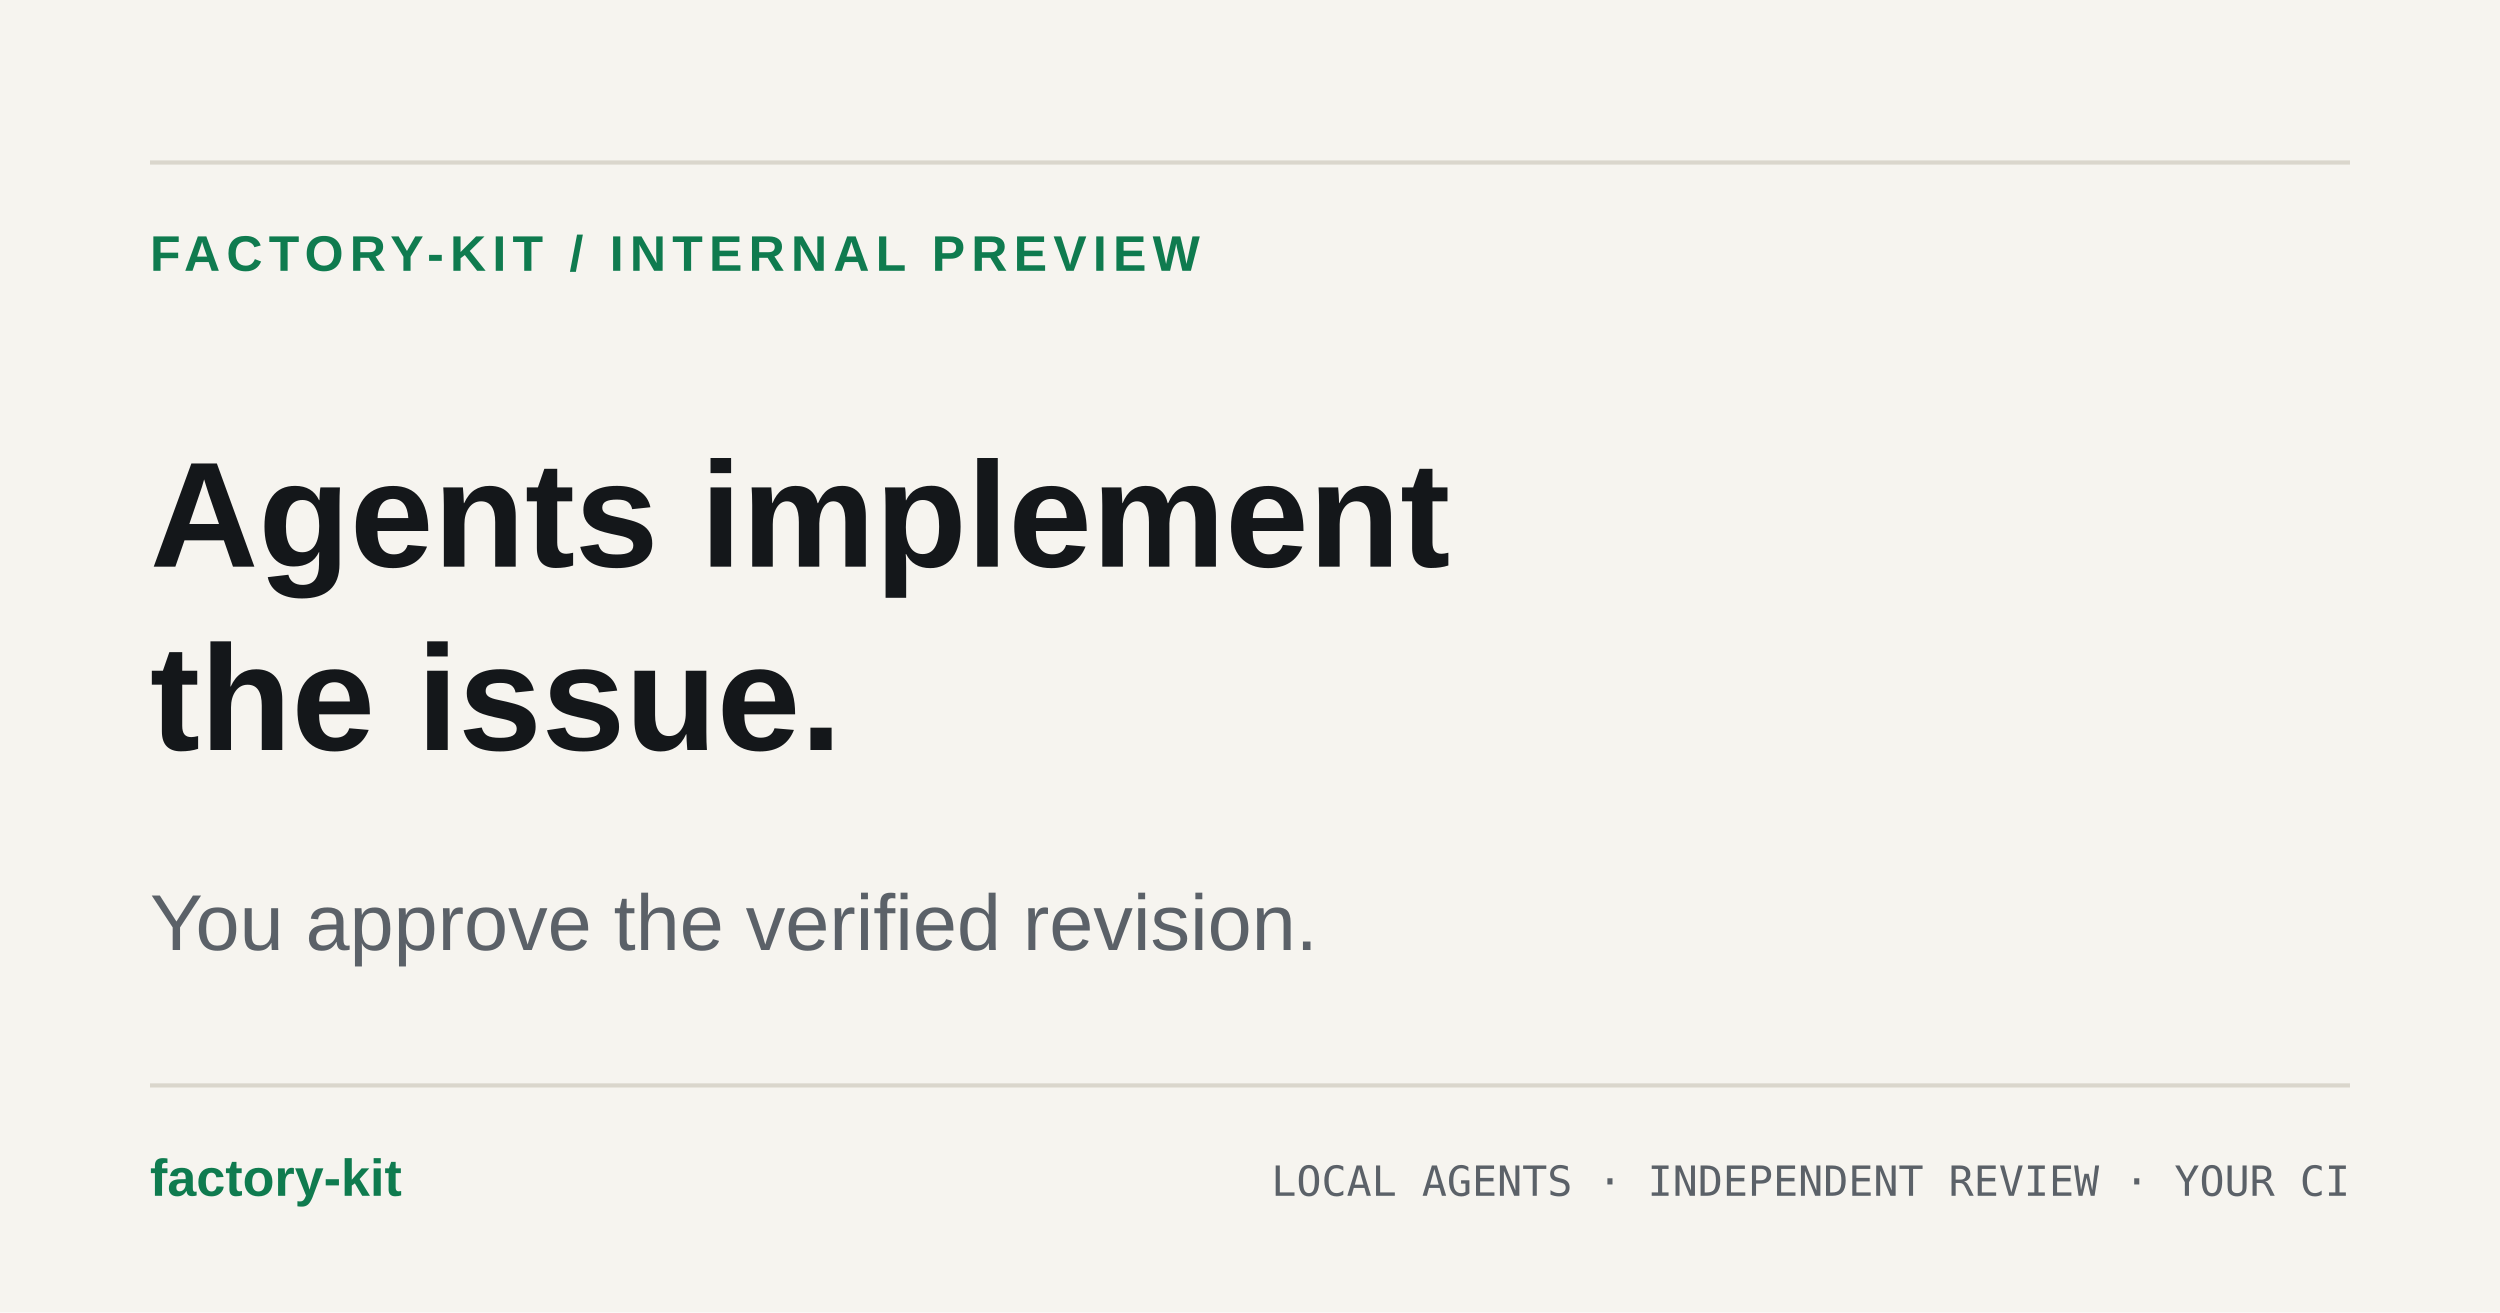
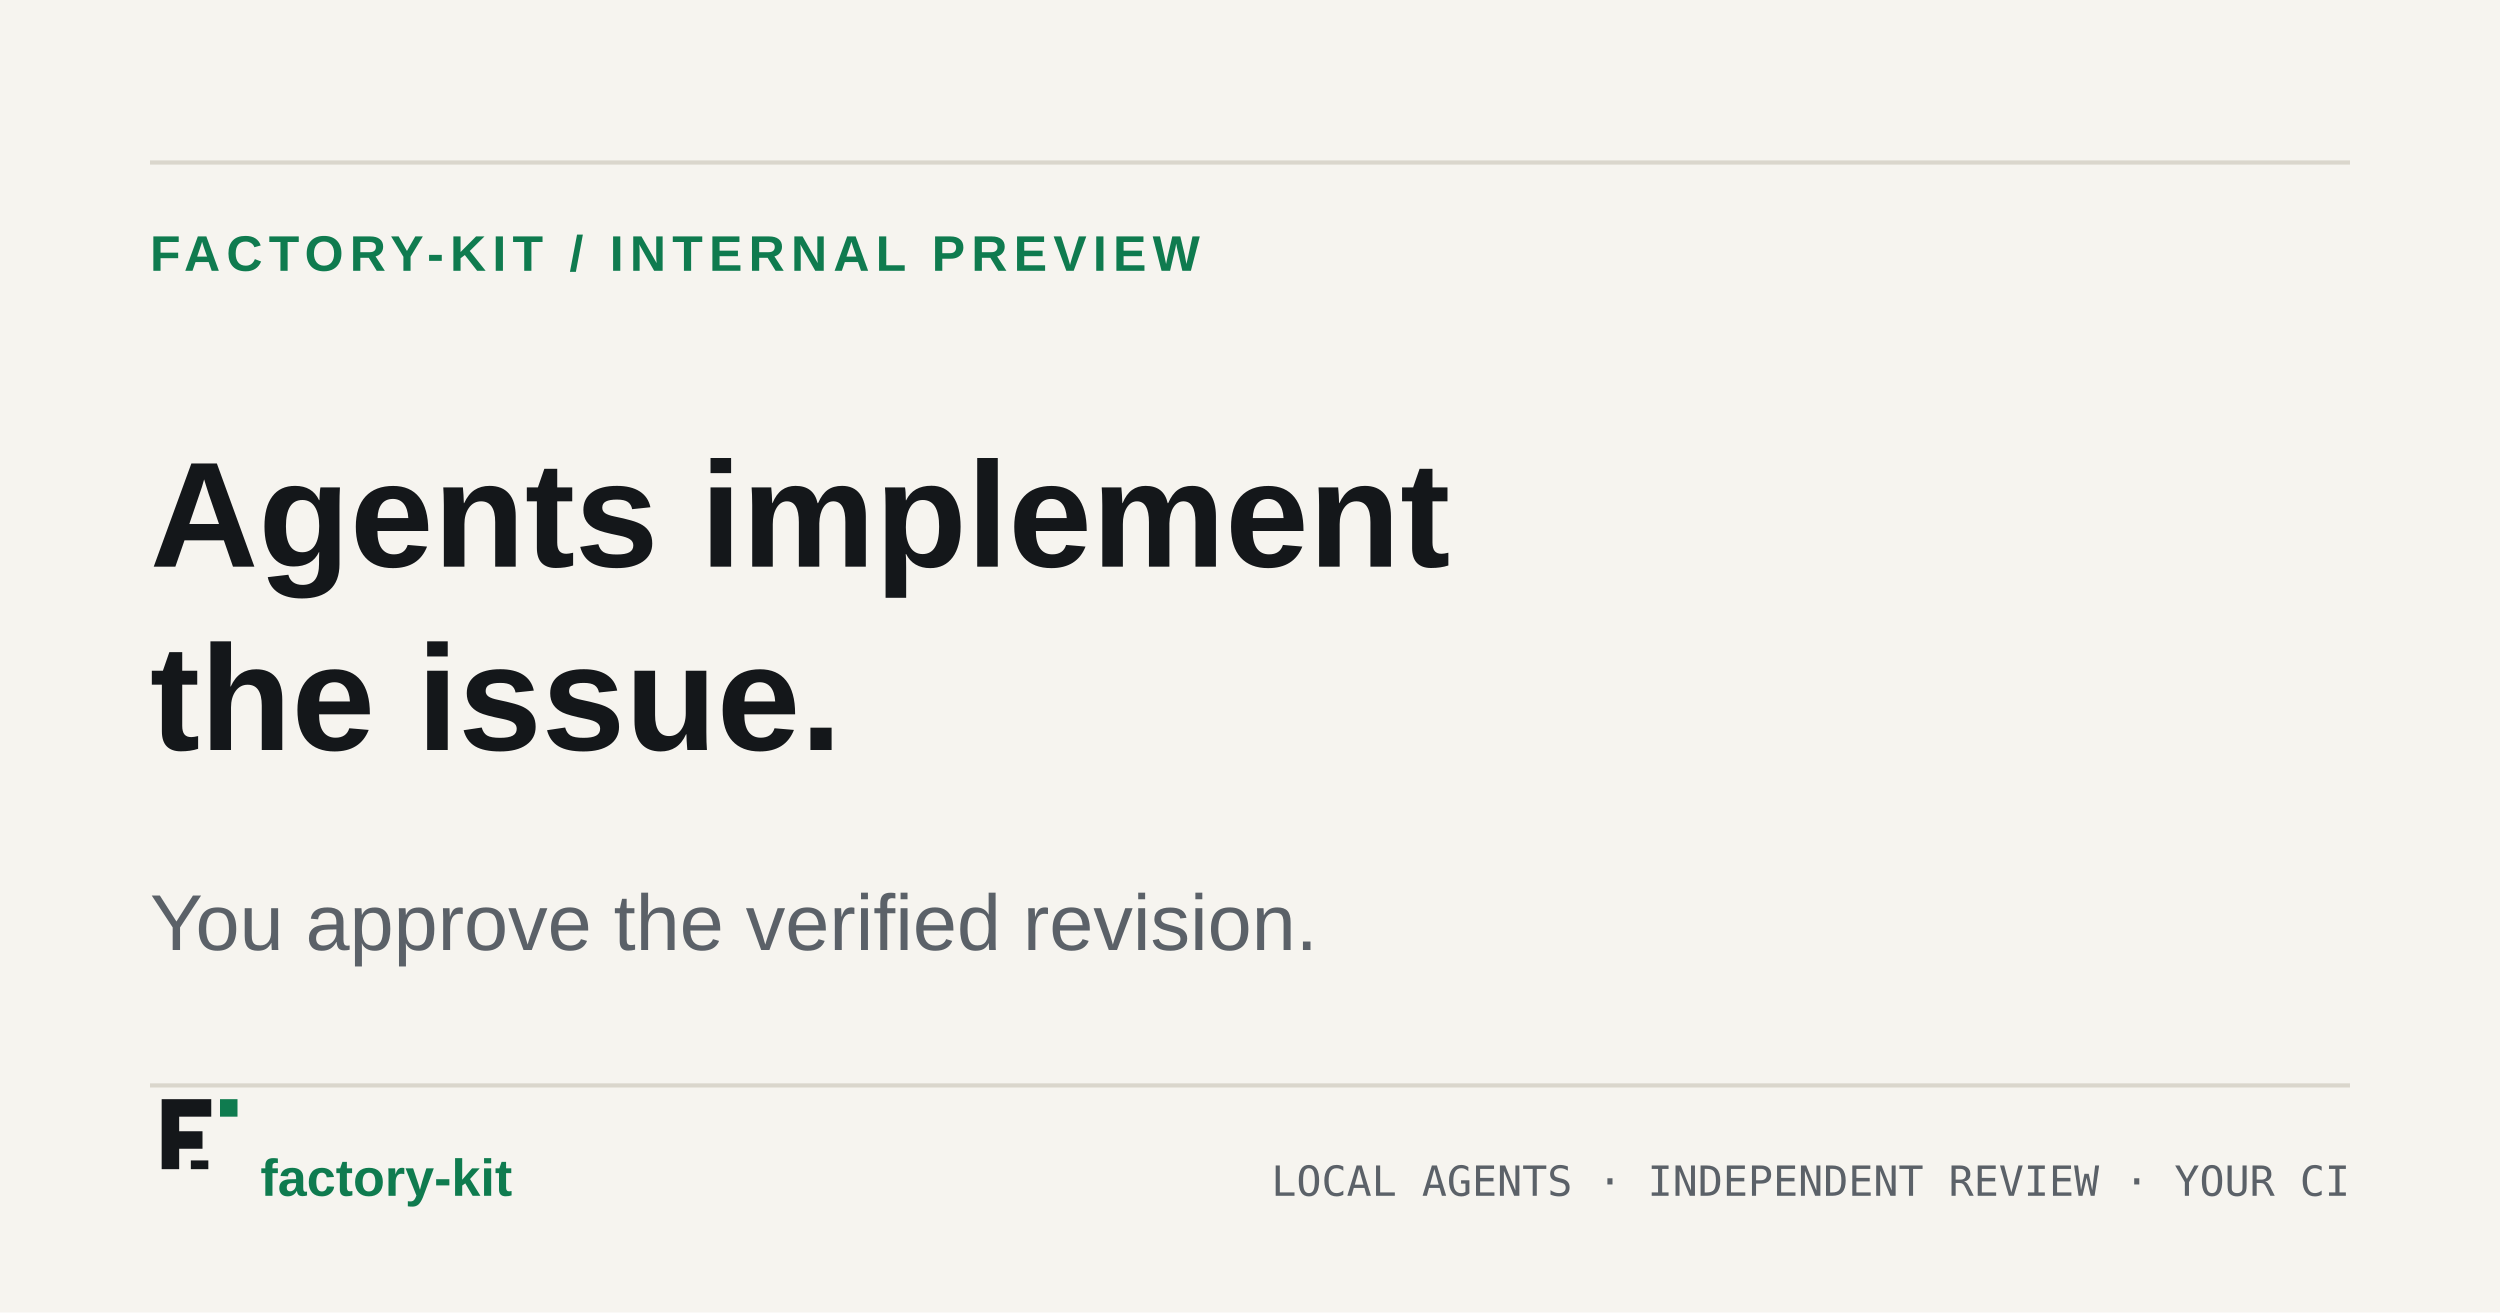
<svg xmlns="http://www.w3.org/2000/svg" width="1200" height="630" viewBox="0 0 1200 630">
  <rect width="1200" height="630" fill="#F6F4EF" />
+   <g transform="translate(72 522) scale(.7)">
+     <path d="M8 8H42V20H20V30H36V42H20V56H8Z" fill="#14171a" />
+     <path d="M28 50H40V56H28Z" fill="#14171a" />
+     <path d="M48 8H60V20H48Z" fill="#0f7b4f" />
+   </g>
  <path d="M72 78h1056" stroke="#DAD6CC" stroke-width="2" />
  <text x="72" y="130" fill="#0F7B4F" font-family="Arial, sans-serif" font-size="24" font-weight="700" letter-spacing="3">FACTORY-KIT / INTERNAL PREVIEW</text>
  <text x="72" y="272" fill="#14171A" font-family="Arial, sans-serif" font-size="72" font-weight="700">Agents implement</text>
  <text x="72" y="360" fill="#14171A" font-family="Arial, sans-serif" font-size="72" font-weight="700">the issue.</text>
  <text x="72" y="456" fill="#5B6168" font-family="Arial, sans-serif" font-size="38">You approve the verified revision.</text>
  <rect x="72" y="520" width="1056" height="2" fill="#DAD6CC" />
-   <text x="72" y="574" fill="#0F7B4F" font-family="Arial, sans-serif" font-size="25" font-weight="700">factory-kit</text>
+   <text x="125" y="574" fill="#0F7B4F" font-family="Arial, sans-serif" font-size="25" font-weight="700">factory-kit</text>
  <text x="1128" y="574" text-anchor="end" fill="#5B6168" font-family="monospace" font-size="20">LOCAL AGENTS · INDEPENDENT REVIEW · YOUR CI</text>
</svg>
